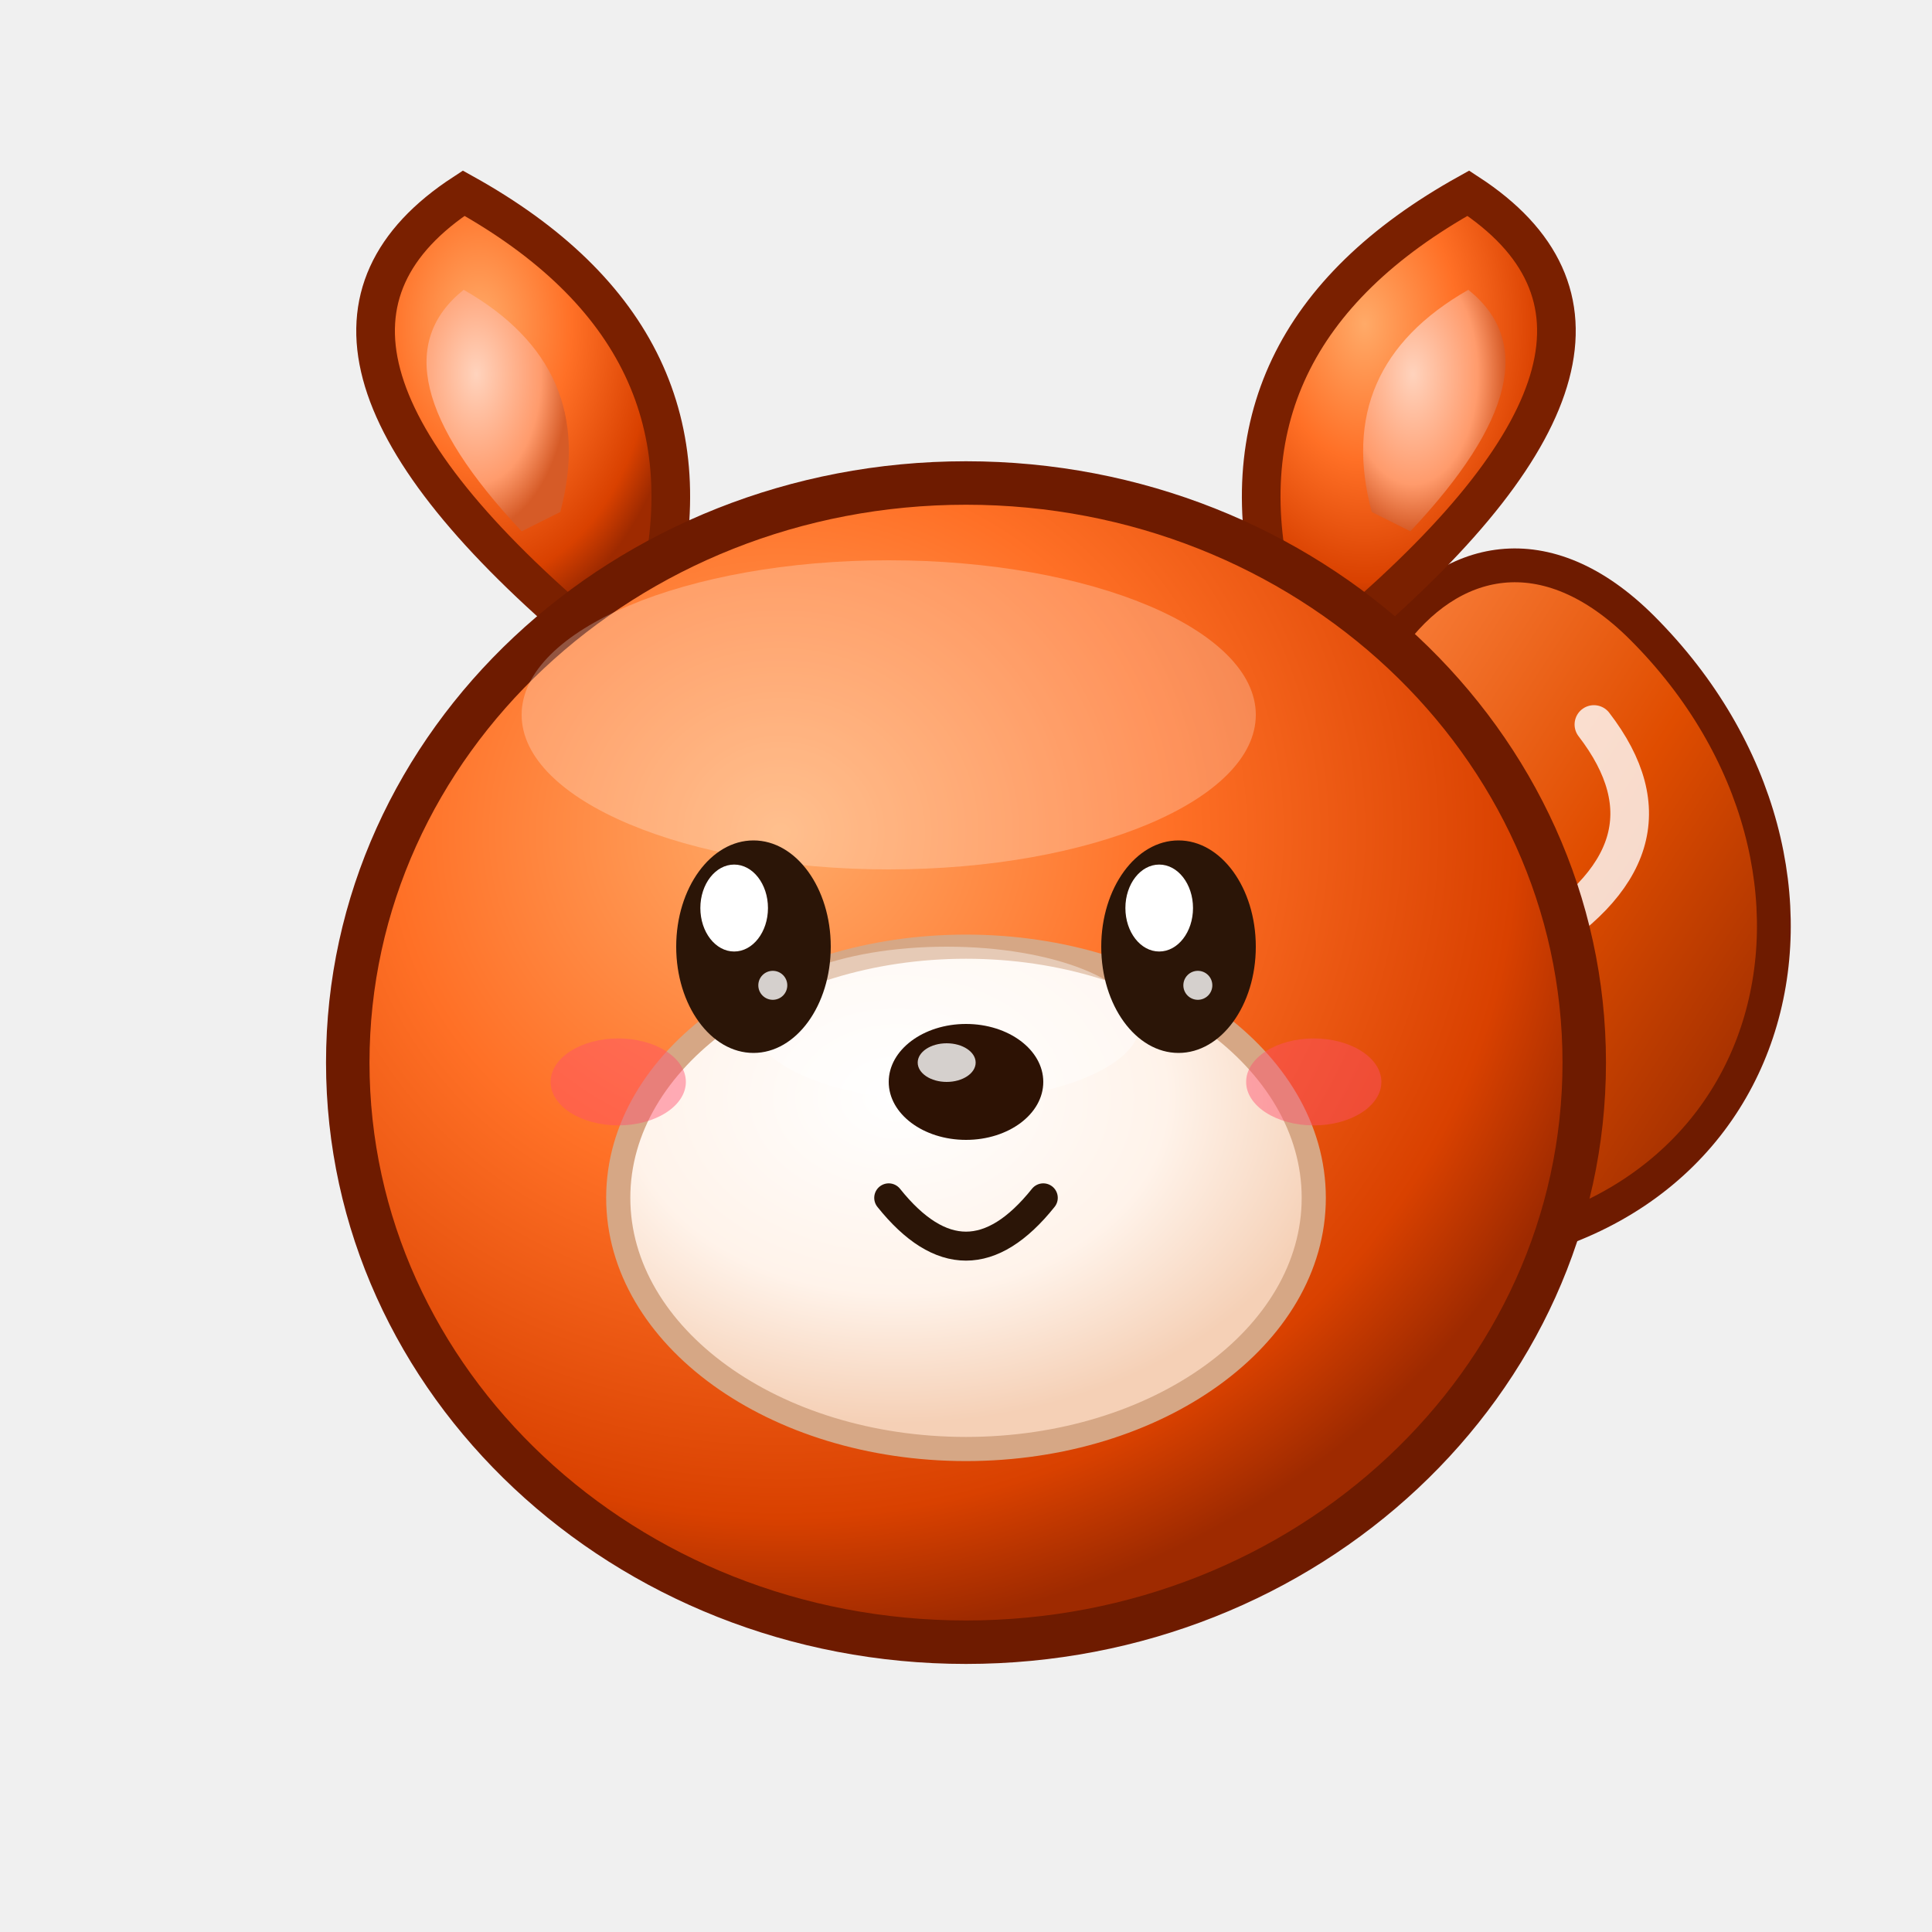
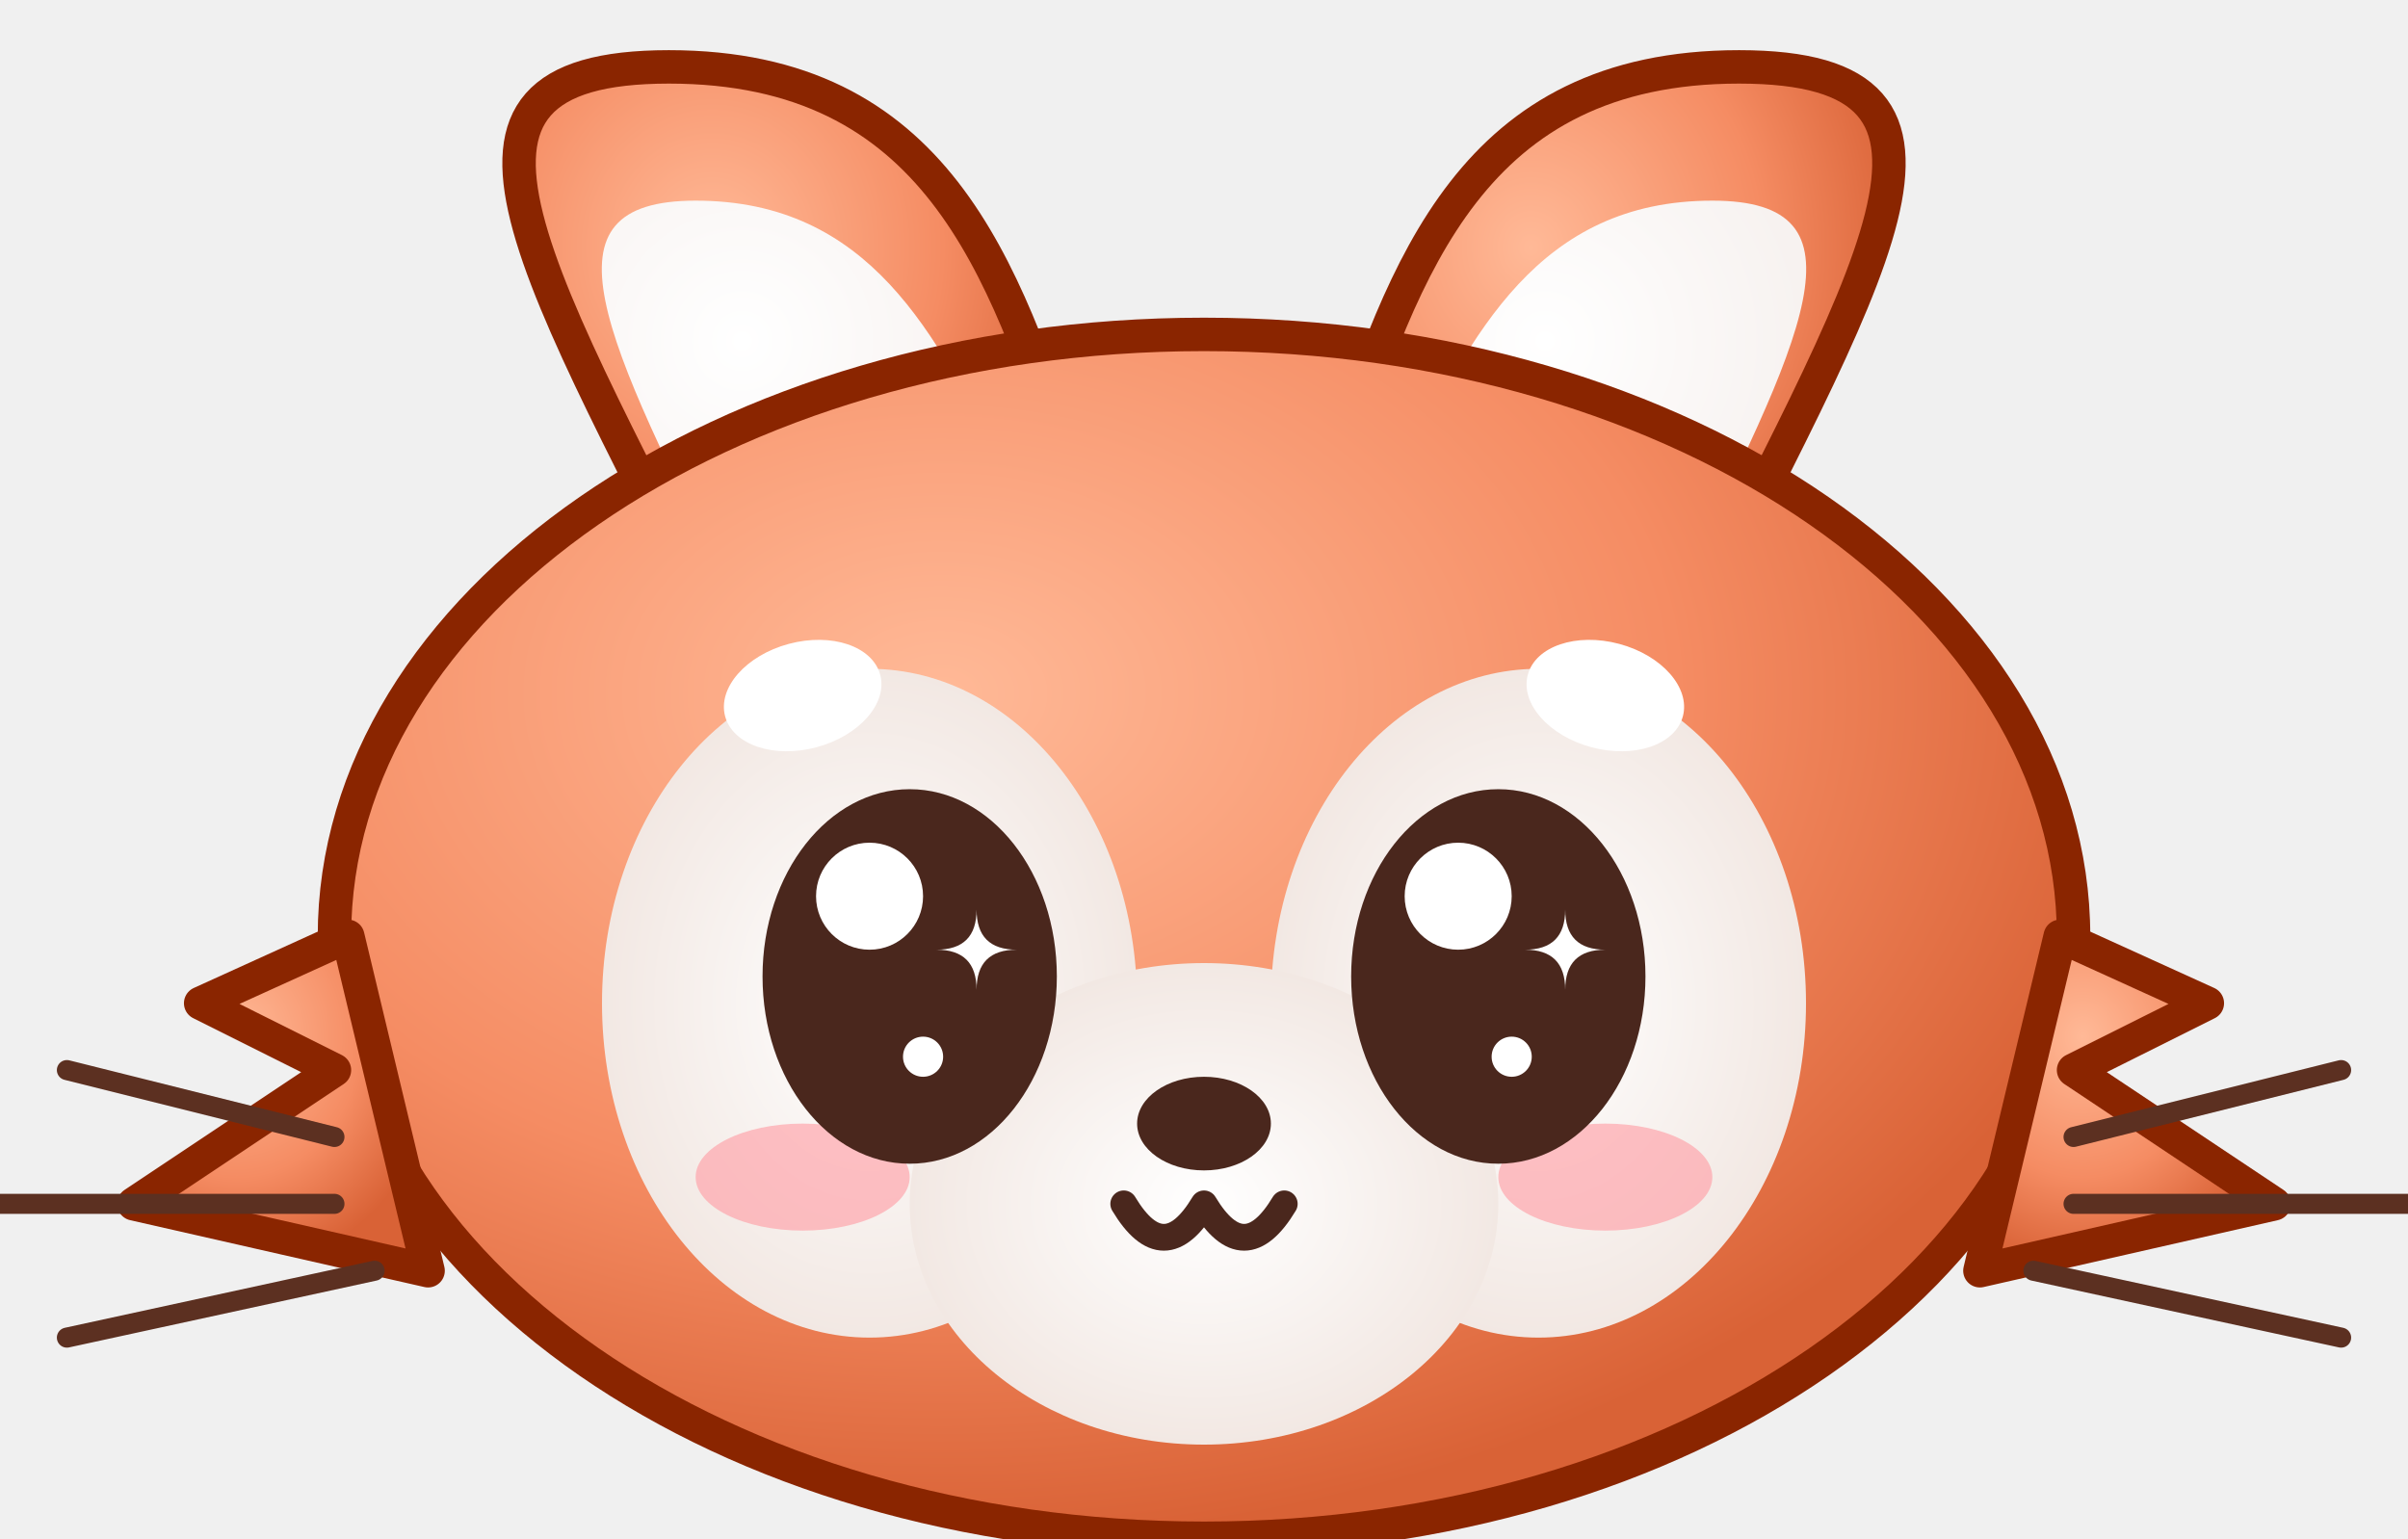
- <svg xmlns="http://www.w3.org/2000/svg" viewBox="0 0 200 200" width="400" height="400" fill="none" shape-rendering="geometricPrecision" text-rendering="geometricPrecision">
+ <svg xmlns="http://www.w3.org/2000/svg" viewBox="10 10 180 115" width="100%" height="100%" fill="none" shape-rendering="geometricPrecision" text-rendering="geometricPrecision" stroke-linecap="round" stroke-linejoin="round">
  <defs>
    <radialGradient id="kibo3DBodyGrad" cx="35%" cy="30%" r="70%">
-       <stop offset="0%" stop-color="#FFAA68" />
-       <stop offset="45%" stop-color="#FF7026" />
-       <stop offset="85%" stop-color="#D94100" />
-       <stop offset="100%" stop-color="#9E2A00" />
+       <stop offset="0%" stop-color="#ffb997" />
+       <stop offset="60%" stop-color="#f58c63" />
+       <stop offset="100%" stop-color="#d96236" />
    </radialGradient>
-     <radialGradient id="kibo3DSnoutGrad" cx="40%" cy="30%" r="65%">
-       <stop offset="0%" stop-color="#FFFFFF" />
-       <stop offset="60%" stop-color="#FFF3EA" />
-       <stop offset="100%" stop-color="#F5D0B6" />
+     <radialGradient id="kibo3DWhiteGrad" cx="50%" cy="50%" r="50%">
+       <stop offset="0%" stop-color="#ffffff" />
+       <stop offset="100%" stop-color="#f2e8e3" />
    </radialGradient>
    <radialGradient id="kibo3DEarInner" cx="35%" cy="35%" r="65%">
-       <stop offset="0%" stop-color="#FFD3BD" />
-       <stop offset="70%" stop-color="#FF9B6C" />
-       <stop offset="100%" stop-color="#D65B27" />
+       <stop offset="0%" stop-color="#ffffff" />
+       <stop offset="100%" stop-color="#f7f2f0" />
    </radialGradient>
-     <linearGradient id="tailGrad" x1="0" y1="0" x2="1" y2="1">
-       <stop offset="0%" stop-color="#FF8A48" />
-       <stop offset="50%" stop-color="#E04D00" />
-       <stop offset="100%" stop-color="#872200" />
-     </linearGradient>
  </defs>
-   <g id="kibo-avatar-container" style="transform-origin: 100px 140px;">
-     <g id="layer-back">
-       <path d="M 145 130 C 185 130 195 90 170 65 C 150 45 130 75 140 105 Z" fill="url(#tailGrad)" stroke="#6E1B00" stroke-width="3.5" stroke-linecap="round" stroke-linejoin="round" />
-       <path d="M 165 75 Q 175 88 158 98" stroke="#FFFFFF" stroke-width="4" stroke-linecap="round" opacity="0.8" />
-       <path d="M 158 105 Q 172 115 150 124" stroke="#FFFFFF" stroke-width="4" stroke-linecap="round" opacity="0.8" />
+   <g id="kibo-mascot-face">
+     <g id="ears">
+       <path d="M 65 60 C 50 30, 40 15, 60 15 C 80 15, 85 30, 90 45 Z" fill="url(#kibo3DBodyGrad)" stroke="#8A2500" stroke-width="2.5" />
+       <path d="M 65 55 C 55 35, 50 25, 62 25 C 75 25, 80 35, 85 45 Z" fill="url(#kibo3DEarInner)" />
+       <path d="M 135 60 C 150 30, 160 15, 140 15 C 120 15, 115 30, 110 45 Z" fill="url(#kibo3DBodyGrad)" stroke="#8A2500" stroke-width="2.5" />
+       <path d="M 135 55 C 145 35, 150 25, 138 25 C 125 25, 120 35, 115 45 Z" fill="url(#kibo3DEarInner)" />
    </g>
-     <g id="layer-body">
-       <g>
-         <path d="M 60 65 Q 25 35 48 20 Q 75 35 68 62" fill="url(#kibo3DBodyGrad)" stroke="#7A2000" stroke-width="4" />
-         <path d="M 54 55 Q 38 38 48 30 Q 62 38 58 53" fill="url(#kibo3DEarInner)" />
-       </g>
-       <g>
-         <path d="M 140 65 Q 175 35 152 20 Q 125 35 132 62" fill="url(#kibo3DBodyGrad)" stroke="#7A2000" stroke-width="4" />
-         <path d="M 146 55 Q 162 38 152 30 Q 138 38 142 53" fill="url(#kibo3DEarInner)" />
-       </g>
-       <g>
-         <ellipse cx="100" cy="110" rx="64" ry="60" fill="url(#kibo3DBodyGrad)" stroke="#6E1B00" stroke-width="4.5" />
-         <ellipse cx="92" cy="74" rx="38" ry="16" fill="#FFFFFF" fill-opacity="0.25" />
-       </g>
-       <g>
-         <ellipse cx="100" cy="124" rx="36" ry="26" fill="url(#kibo3DSnoutGrad)" stroke="#D6A785" stroke-width="2.5" />
-         <ellipse cx="98" cy="106" rx="20" ry="8" fill="#FFFFFF" fill-opacity="0.4" />
-         <ellipse cx="100" cy="112" rx="8" ry="6" fill="#2D1204" />
-         <ellipse cx="98" cy="110" rx="3" ry="2" fill="#FFFFFF" fill-opacity="0.8" />
-       </g>
-       <g>
-         <ellipse cx="78" cy="98" rx="8" ry="11" fill="#2B1507" />
-         <ellipse cx="76" cy="94" rx="3.5" ry="4.5" fill="#FFFFFF" />
-         <ellipse cx="80" cy="102" rx="1.5" ry="1.5" fill="#FFFFFF" opacity="0.8" />
-         <ellipse cx="122" cy="98" rx="8" ry="11" fill="#2B1507" />
-         <ellipse cx="120" cy="94" rx="3.5" ry="4.5" fill="#FFFFFF" />
-         <ellipse cx="124" cy="102" rx="1.5" ry="1.5" fill="#FFFFFF" opacity="0.8" />
-       </g>
-       <path d="M 92 124 Q 100 134 108 124" stroke="#2B1507" stroke-width="3" stroke-linecap="round" fill="none" />
-       <ellipse cx="64" cy="112" rx="7" ry="4.5" fill="#FF4D6D" opacity="0.45" />
-       <ellipse cx="136" cy="112" rx="7" ry="4.5" fill="#FF4D6D" opacity="0.45" />
+     <ellipse cx="100" cy="80" rx="65" ry="45" fill="url(#kibo3DBodyGrad)" stroke="#8A2500" stroke-width="2.5" />
+     <path d="M 36 80 L 25 85 L 35 90 L 20 100 L 42 105 Z" fill="url(#kibo3DBodyGrad)" stroke="#8A2500" stroke-width="2.5" stroke-linejoin="round" />
+     <path d="M 164 80 L 175 85 L 165 90 L 180 100 L 158 105 Z" fill="url(#kibo3DBodyGrad)" stroke="#8A2500" stroke-width="2.5" stroke-linejoin="round" />
+     <g id="face-patches">
+       <ellipse cx="75" cy="85" rx="20" ry="25" fill="url(#kibo3DWhiteGrad)" />
+       <ellipse cx="125" cy="85" rx="20" ry="25" fill="url(#kibo3DWhiteGrad)" />
+       <ellipse cx="100" cy="100" rx="22" ry="18" fill="url(#kibo3DWhiteGrad)" />
    </g>
+     <ellipse cx="70" cy="98" rx="8" ry="4" fill="#ff99a1" opacity="0.6" />
+     <ellipse cx="130" cy="98" rx="8" ry="4" fill="#ff99a1" opacity="0.6" />
+     <path d="M 35 95 L 15 90 M 35 100 L 10 100 M 38 105 L 15 110" stroke="#5c3021" stroke-width="1.5" stroke-linecap="round" />
+     <path d="M 165 95 L 185 90 M 165 100 L 190 100 M 162 105 L 185 110" stroke="#5c3021" stroke-width="1.5" stroke-linecap="round" />
+     <ellipse cx="70" cy="62" rx="6" ry="4" fill="#ffffff" transform="rotate(-15 70 62)" />
+     <ellipse cx="130" cy="62" rx="6" ry="4" fill="#ffffff" transform="rotate(15 130 62)" />
+     <g id="eyes">
+       <ellipse cx="78" cy="83" rx="11" ry="14" fill="#4a271d" />
+       <circle cx="75" cy="77" r="4" fill="#ffffff" />
+       <path d="M 83 78 Q 83 81 86 81 Q 83 81 83 84 Q 83 81 80 81 Q 83 81 83 78 Z" fill="#ffffff" />
+       <circle cx="79" cy="89" r="1.5" fill="#ffffff" />
+       <ellipse cx="122" cy="83" rx="11" ry="14" fill="#4a271d" />
+       <circle cx="119" cy="77" r="4" fill="#ffffff" />
+       <path d="M 127 78 Q 127 81 130 81 Q 127 81 127 84 Q 127 81 124 81 Q 127 81 127 78 Z" fill="#ffffff" />
+       <circle cx="123" cy="89" r="1.5" fill="#ffffff" />
+     </g>
+     <ellipse cx="100" cy="94" rx="5" ry="3.5" fill="#4a271d" />
+     <path d="M 94 100 Q 97 105 100 100 Q 103 105 106 100" stroke="#4a271d" stroke-width="2" stroke-linecap="round" fill="none" />
  </g>
</svg>
